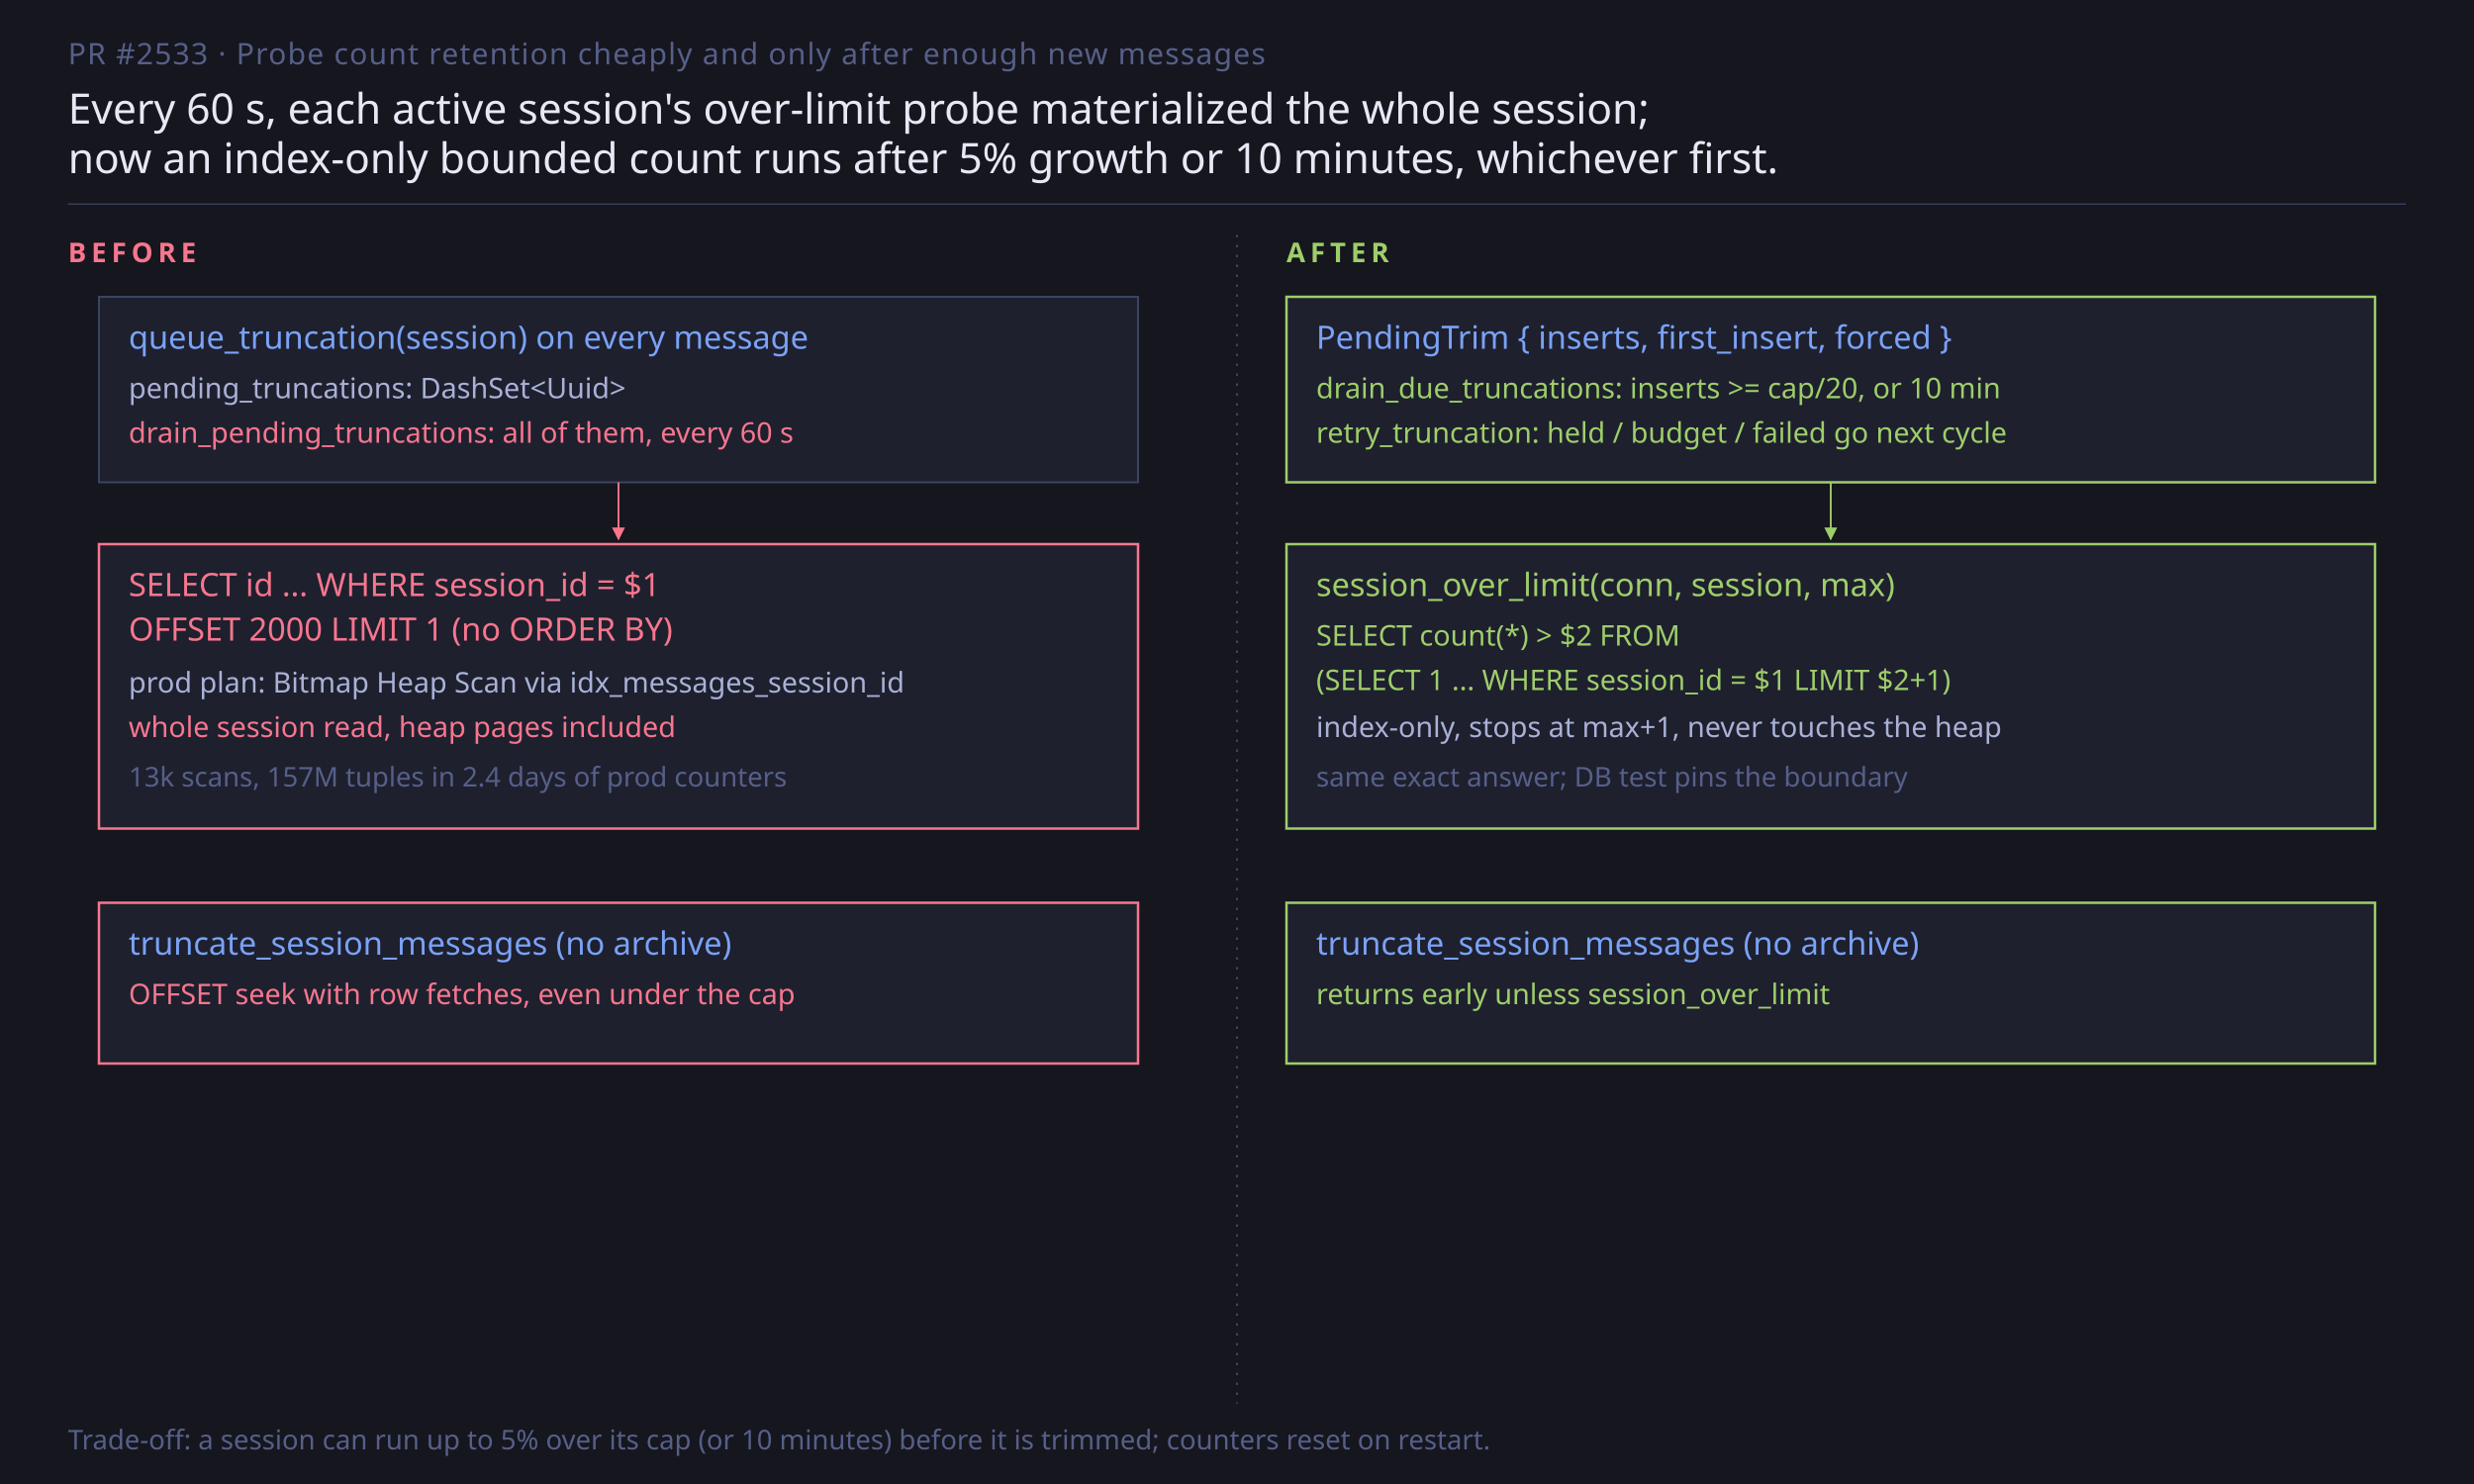
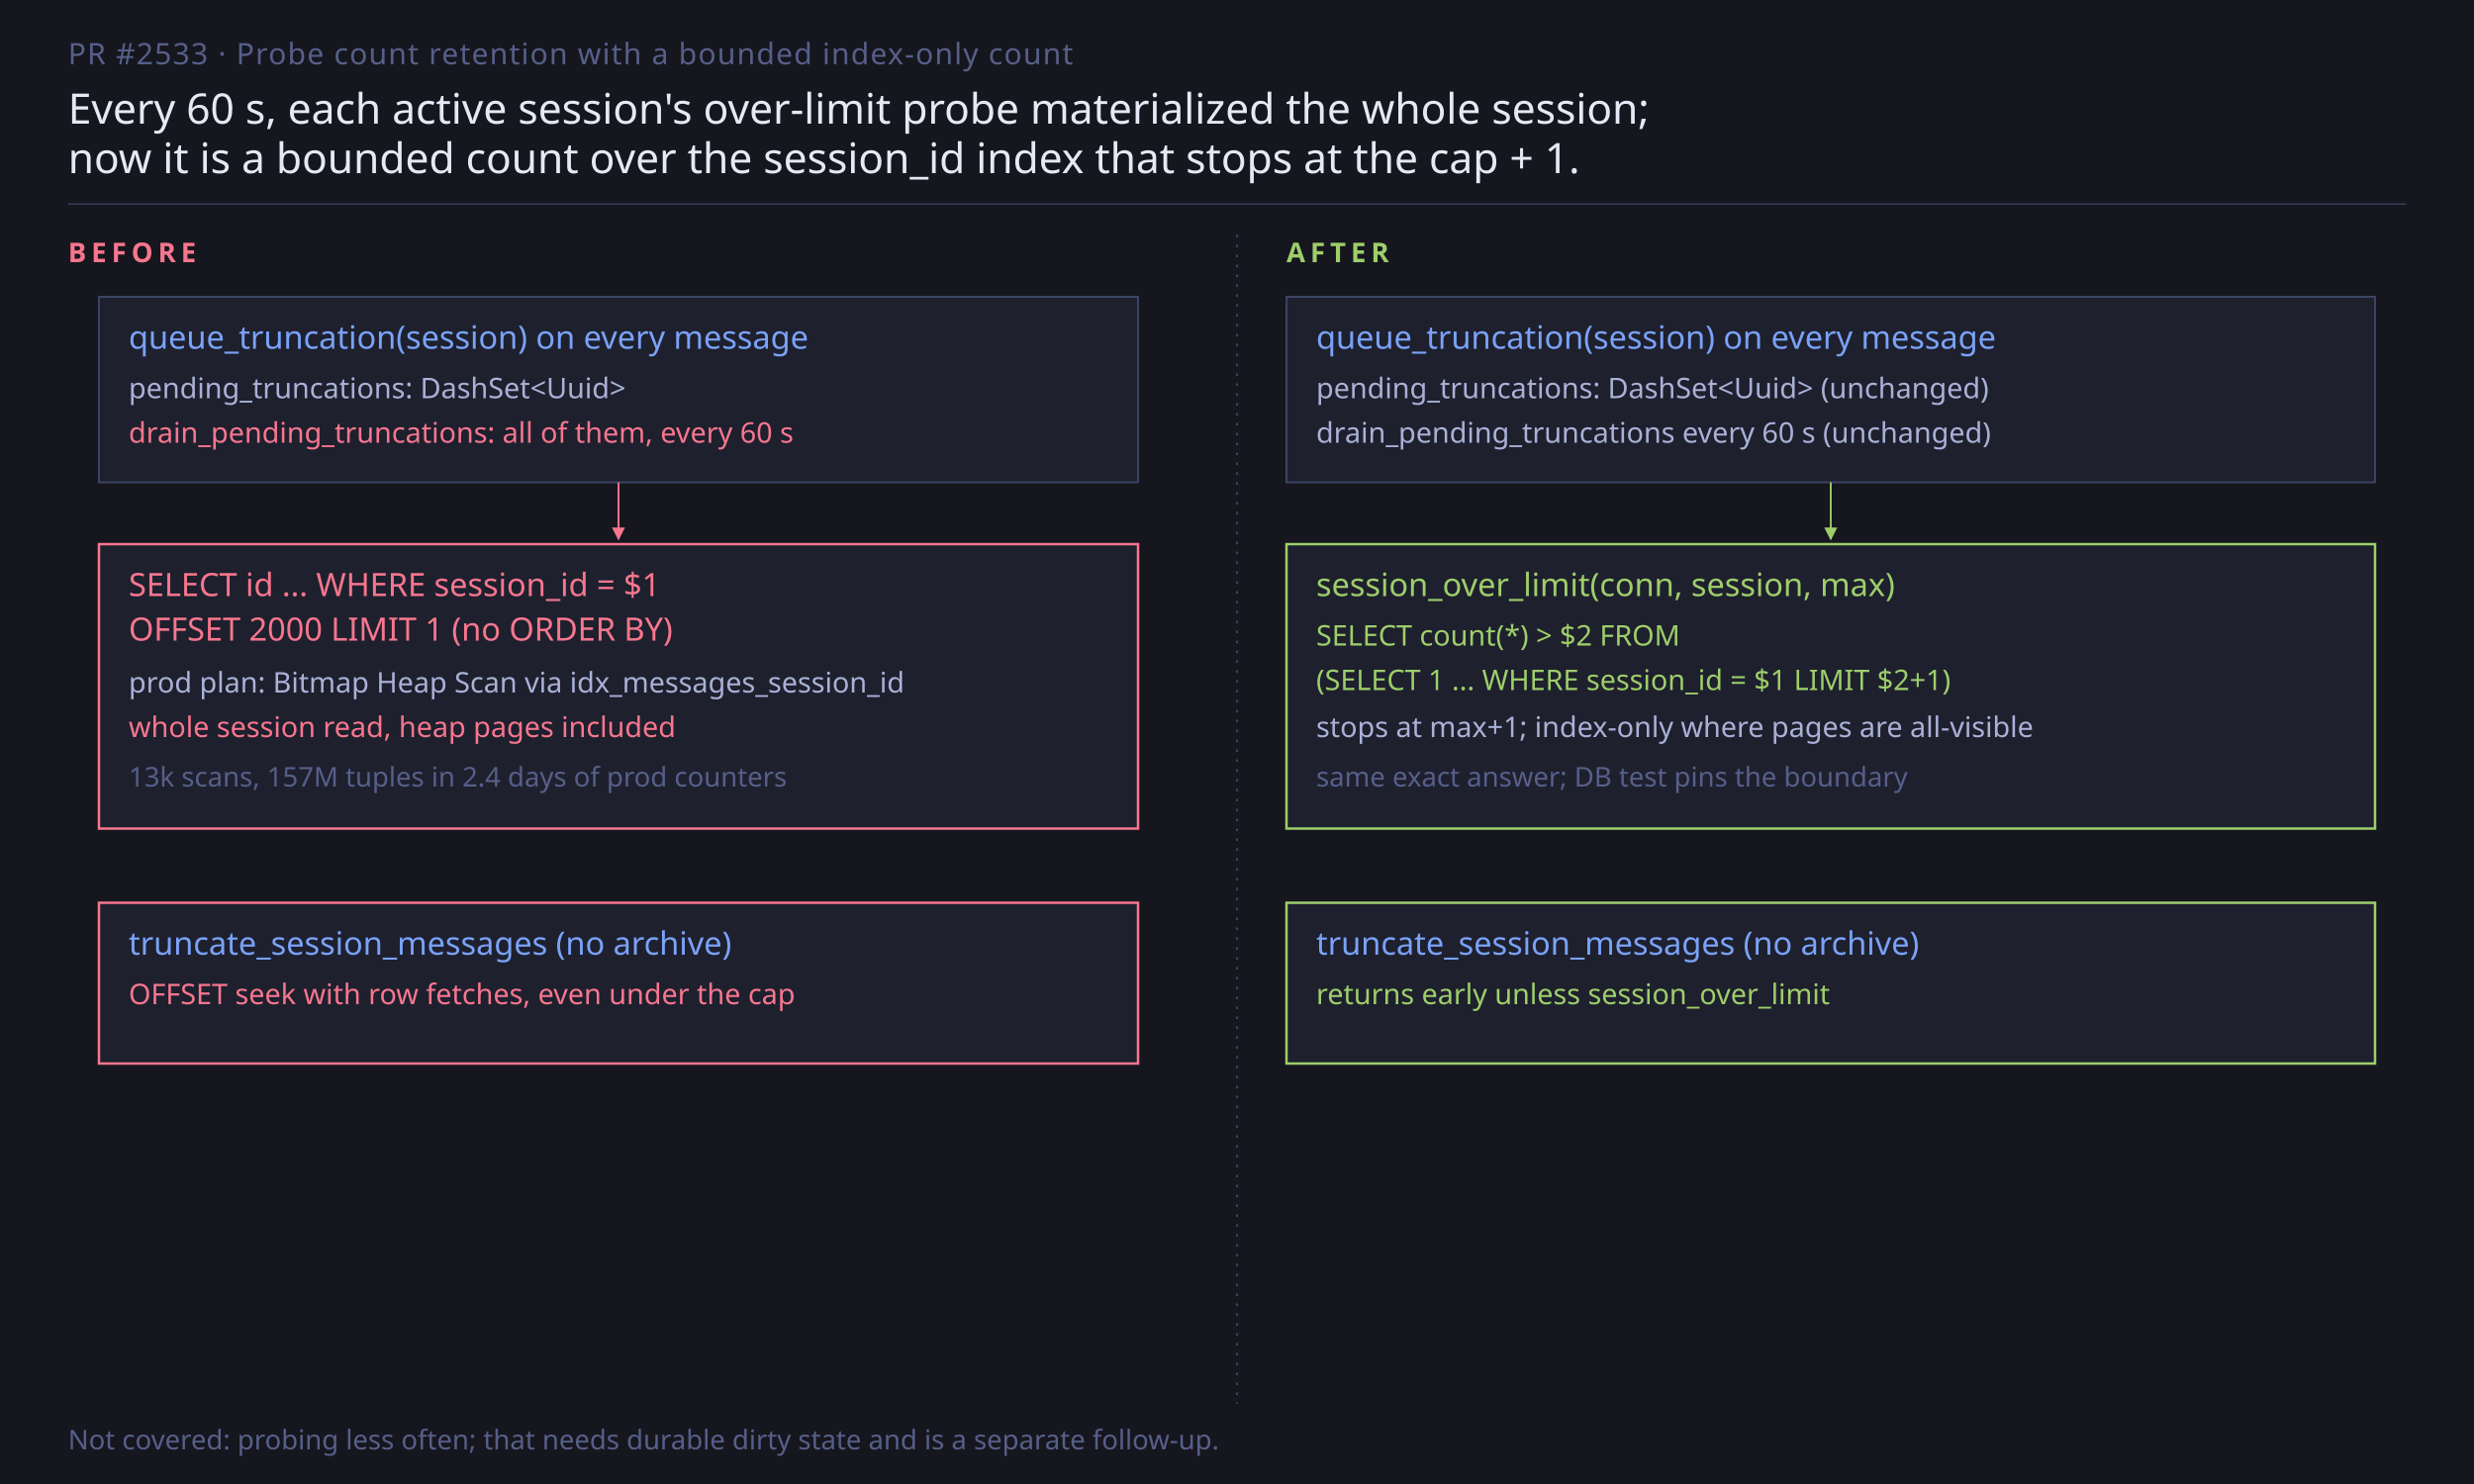
<svg xmlns="http://www.w3.org/2000/svg" viewBox="0 0 2000 1200" font-family="'Segoe UI', 'Noto Sans', 'DejaVu Sans', ui-sans-serif, system-ui, sans-serif">
  <rect x="0" y="0" width="2000" height="1200" fill="#16161e" />
  <defs>
    <marker id="arr-red" viewBox="0 0 10 10" refX="9" refY="5" markerWidth="7" markerHeight="7" orient="auto-start-reverse">
      <path d="M0,0 L10,5 L0,10 z" fill="#f7768e" />
    </marker>
    <marker id="arr-green" viewBox="0 0 10 10" refX="9" refY="5" markerWidth="7" markerHeight="7" orient="auto-start-reverse">
      <path d="M0,0 L10,5 L0,10 z" fill="#9ece6a" />
    </marker>
  </defs>
-   <text x="55" y="52" font-size="24" letter-spacing="1" fill="#565f89">PR #2533 · Probe count retention cheaply and only after enough new messages</text>
+   <text x="55" y="52" font-size="24" letter-spacing="1" fill="#565f89">PR #2533 · Probe count retention with a bounded index-only count</text>
  <text x="55" y="100" font-size="34" fill="#e6e9f5">Every 60 s, each active session's over-limit probe materialized the whole session;</text>
-   <text x="55" y="140" font-size="34" fill="#e6e9f5">now an index-only bounded count runs after 5% growth or 10 minutes, whichever first.</text>
+   <text x="55" y="140" font-size="34" fill="#e6e9f5">now it is a bounded count over the session_id index that stops at the cap + 1.</text>
  <line x1="55" y1="165" x2="1945" y2="165" stroke="#3d4666" stroke-width="1" />
  <text x="55" y="212" font-size="22" font-weight="700" letter-spacing="4" fill="#f7768e">BEFORE</text>
  <text x="1040" y="212" font-size="22" font-weight="700" letter-spacing="4" fill="#9ece6a">AFTER</text>
  <line x1="1000" y1="190" x2="1000" y2="1135" stroke="#3d4666" stroke-width="1.5" stroke-dasharray="2 6" />
  <g>
    <rect x="80" y="240" width="840" height="150" fill="#1e202e" stroke="#3d4666" stroke-width="1.5" />
    <text x="104" y="282" font-size="26" fill="#7aa2f7">queue_truncation(session) on every message</text>
    <text x="104" y="322" font-size="23" fill="#a9b1d6">pending_truncations: DashSet&lt;Uuid&gt;</text>
    <text x="104" y="358" font-size="23" fill="#f7768e">drain_pending_truncations: all of them, every 60 s</text>
  </g>
  <line x1="500" y1="390" x2="500" y2="436" stroke="#f7768e" stroke-width="1.5" marker-end="url(#arr-red)" />
  <g>
    <rect x="80" y="440" width="840" height="230" fill="#1e202e" stroke="#f7768e" stroke-width="2" />
    <text x="104" y="482" font-size="26" fill="#f7768e">SELECT id ... WHERE session_id = $1</text>
    <text x="104" y="518" font-size="26" fill="#f7768e">OFFSET 2000 LIMIT 1   (no ORDER BY)</text>
    <text x="104" y="560" font-size="23" fill="#a9b1d6">prod plan: Bitmap Heap Scan via idx_messages_session_id</text>
    <text x="104" y="596" font-size="23" fill="#f7768e">whole session read, heap pages included</text>
    <text x="104" y="636" font-size="22" fill="#565f89">13k scans, 157M tuples in 2.4 days of prod counters</text>
  </g>
  <g>
    <rect x="80" y="730" width="840" height="130" fill="#1e202e" stroke="#f7768e" stroke-width="2" />
    <text x="104" y="772" font-size="26" fill="#7aa2f7">truncate_session_messages (no archive)</text>
    <text x="104" y="812" font-size="23" fill="#f7768e">OFFSET seek with row fetches, even under the cap</text>
  </g>
  <g>
-     <rect x="1040" y="240" width="880" height="150" fill="#1e202e" stroke="#9ece6a" stroke-width="2" />
-     <text x="1064" y="282" font-size="26" fill="#7aa2f7">PendingTrim { inserts, first_insert, forced }</text>
-     <text x="1064" y="322" font-size="23" fill="#9ece6a">drain_due_truncations: inserts &gt;= cap/20, or 10 min</text>
-     <text x="1064" y="358" font-size="23" fill="#9ece6a">retry_truncation: held / budget / failed go next cycle</text>
+     <rect x="1040" y="240" width="880" height="150" fill="#1e202e" stroke="#3d4666" stroke-width="1.5" />
+     <text x="1064" y="282" font-size="26" fill="#7aa2f7">queue_truncation(session) on every message</text>
+     <text x="1064" y="322" font-size="23" fill="#a9b1d6">pending_truncations: DashSet&lt;Uuid&gt; (unchanged)</text>
+     <text x="1064" y="358" font-size="23" fill="#a9b1d6">drain_pending_truncations every 60 s (unchanged)</text>
  </g>
  <line x1="1480" y1="390" x2="1480" y2="436" stroke="#9ece6a" stroke-width="1.5" marker-end="url(#arr-green)" />
  <g>
    <rect x="1040" y="440" width="880" height="230" fill="#1e202e" stroke="#9ece6a" stroke-width="2" />
    <text x="1064" y="482" font-size="26" fill="#9ece6a">session_over_limit(conn, session, max)</text>
    <text x="1064" y="522" font-size="23" fill="#9ece6a">SELECT count(*) &gt; $2 FROM</text>
    <text x="1064" y="558" font-size="23" fill="#9ece6a">(SELECT 1 ... WHERE session_id = $1 LIMIT $2+1)</text>
-     <text x="1064" y="596" font-size="23" fill="#a9b1d6">index-only, stops at max+1, never touches the heap</text>
+     <text x="1064" y="596" font-size="23" fill="#a9b1d6">stops at max+1; index-only where pages are all-visible</text>
    <text x="1064" y="636" font-size="22" fill="#565f89">same exact answer; DB test pins the boundary</text>
  </g>
  <g>
    <rect x="1040" y="730" width="880" height="130" fill="#1e202e" stroke="#9ece6a" stroke-width="2" />
    <text x="1064" y="772" font-size="26" fill="#7aa2f7">truncate_session_messages (no archive)</text>
    <text x="1064" y="812" font-size="23" fill="#9ece6a">returns early unless session_over_limit</text>
  </g>
-   <text x="55" y="1172" font-size="22" fill="#565f89">Trade-off: a session can run up to 5% over its cap (or 10 minutes) before it is trimmed; counters reset on restart.</text>
+   <text x="55" y="1172" font-size="22" fill="#565f89">Not covered: probing less often; that needs durable dirty state and is a separate follow-up.</text>
</svg>
